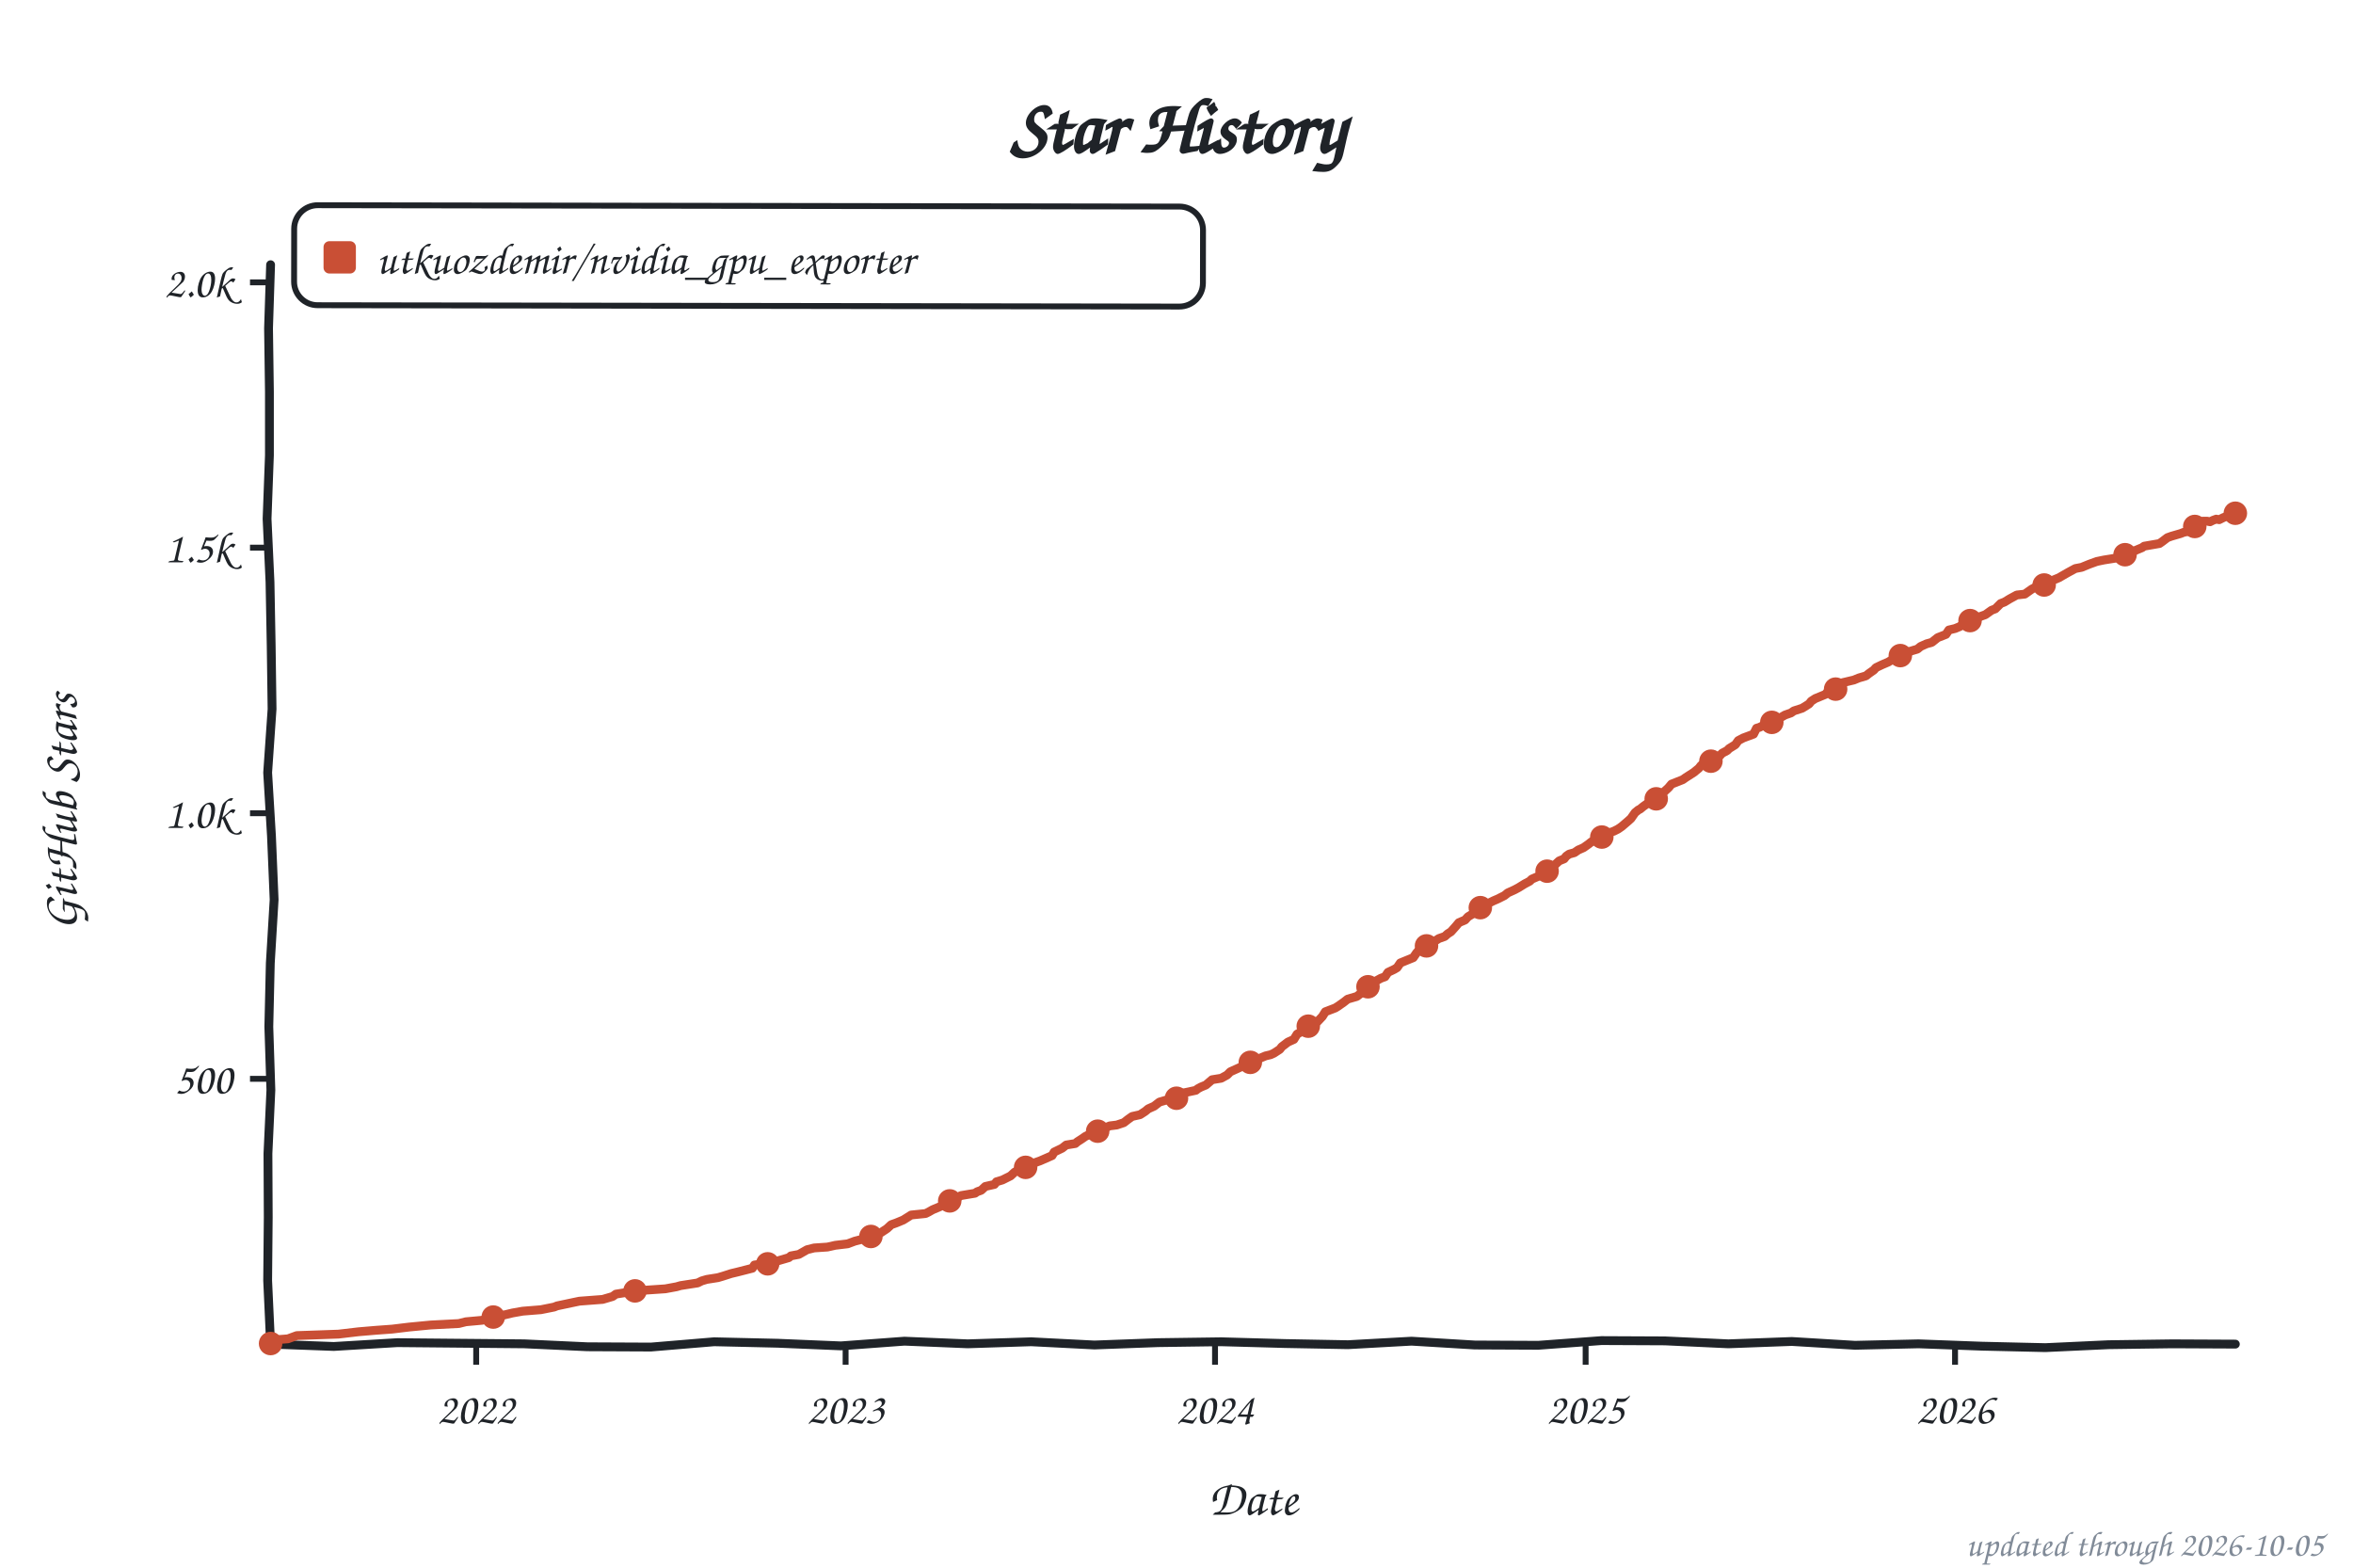
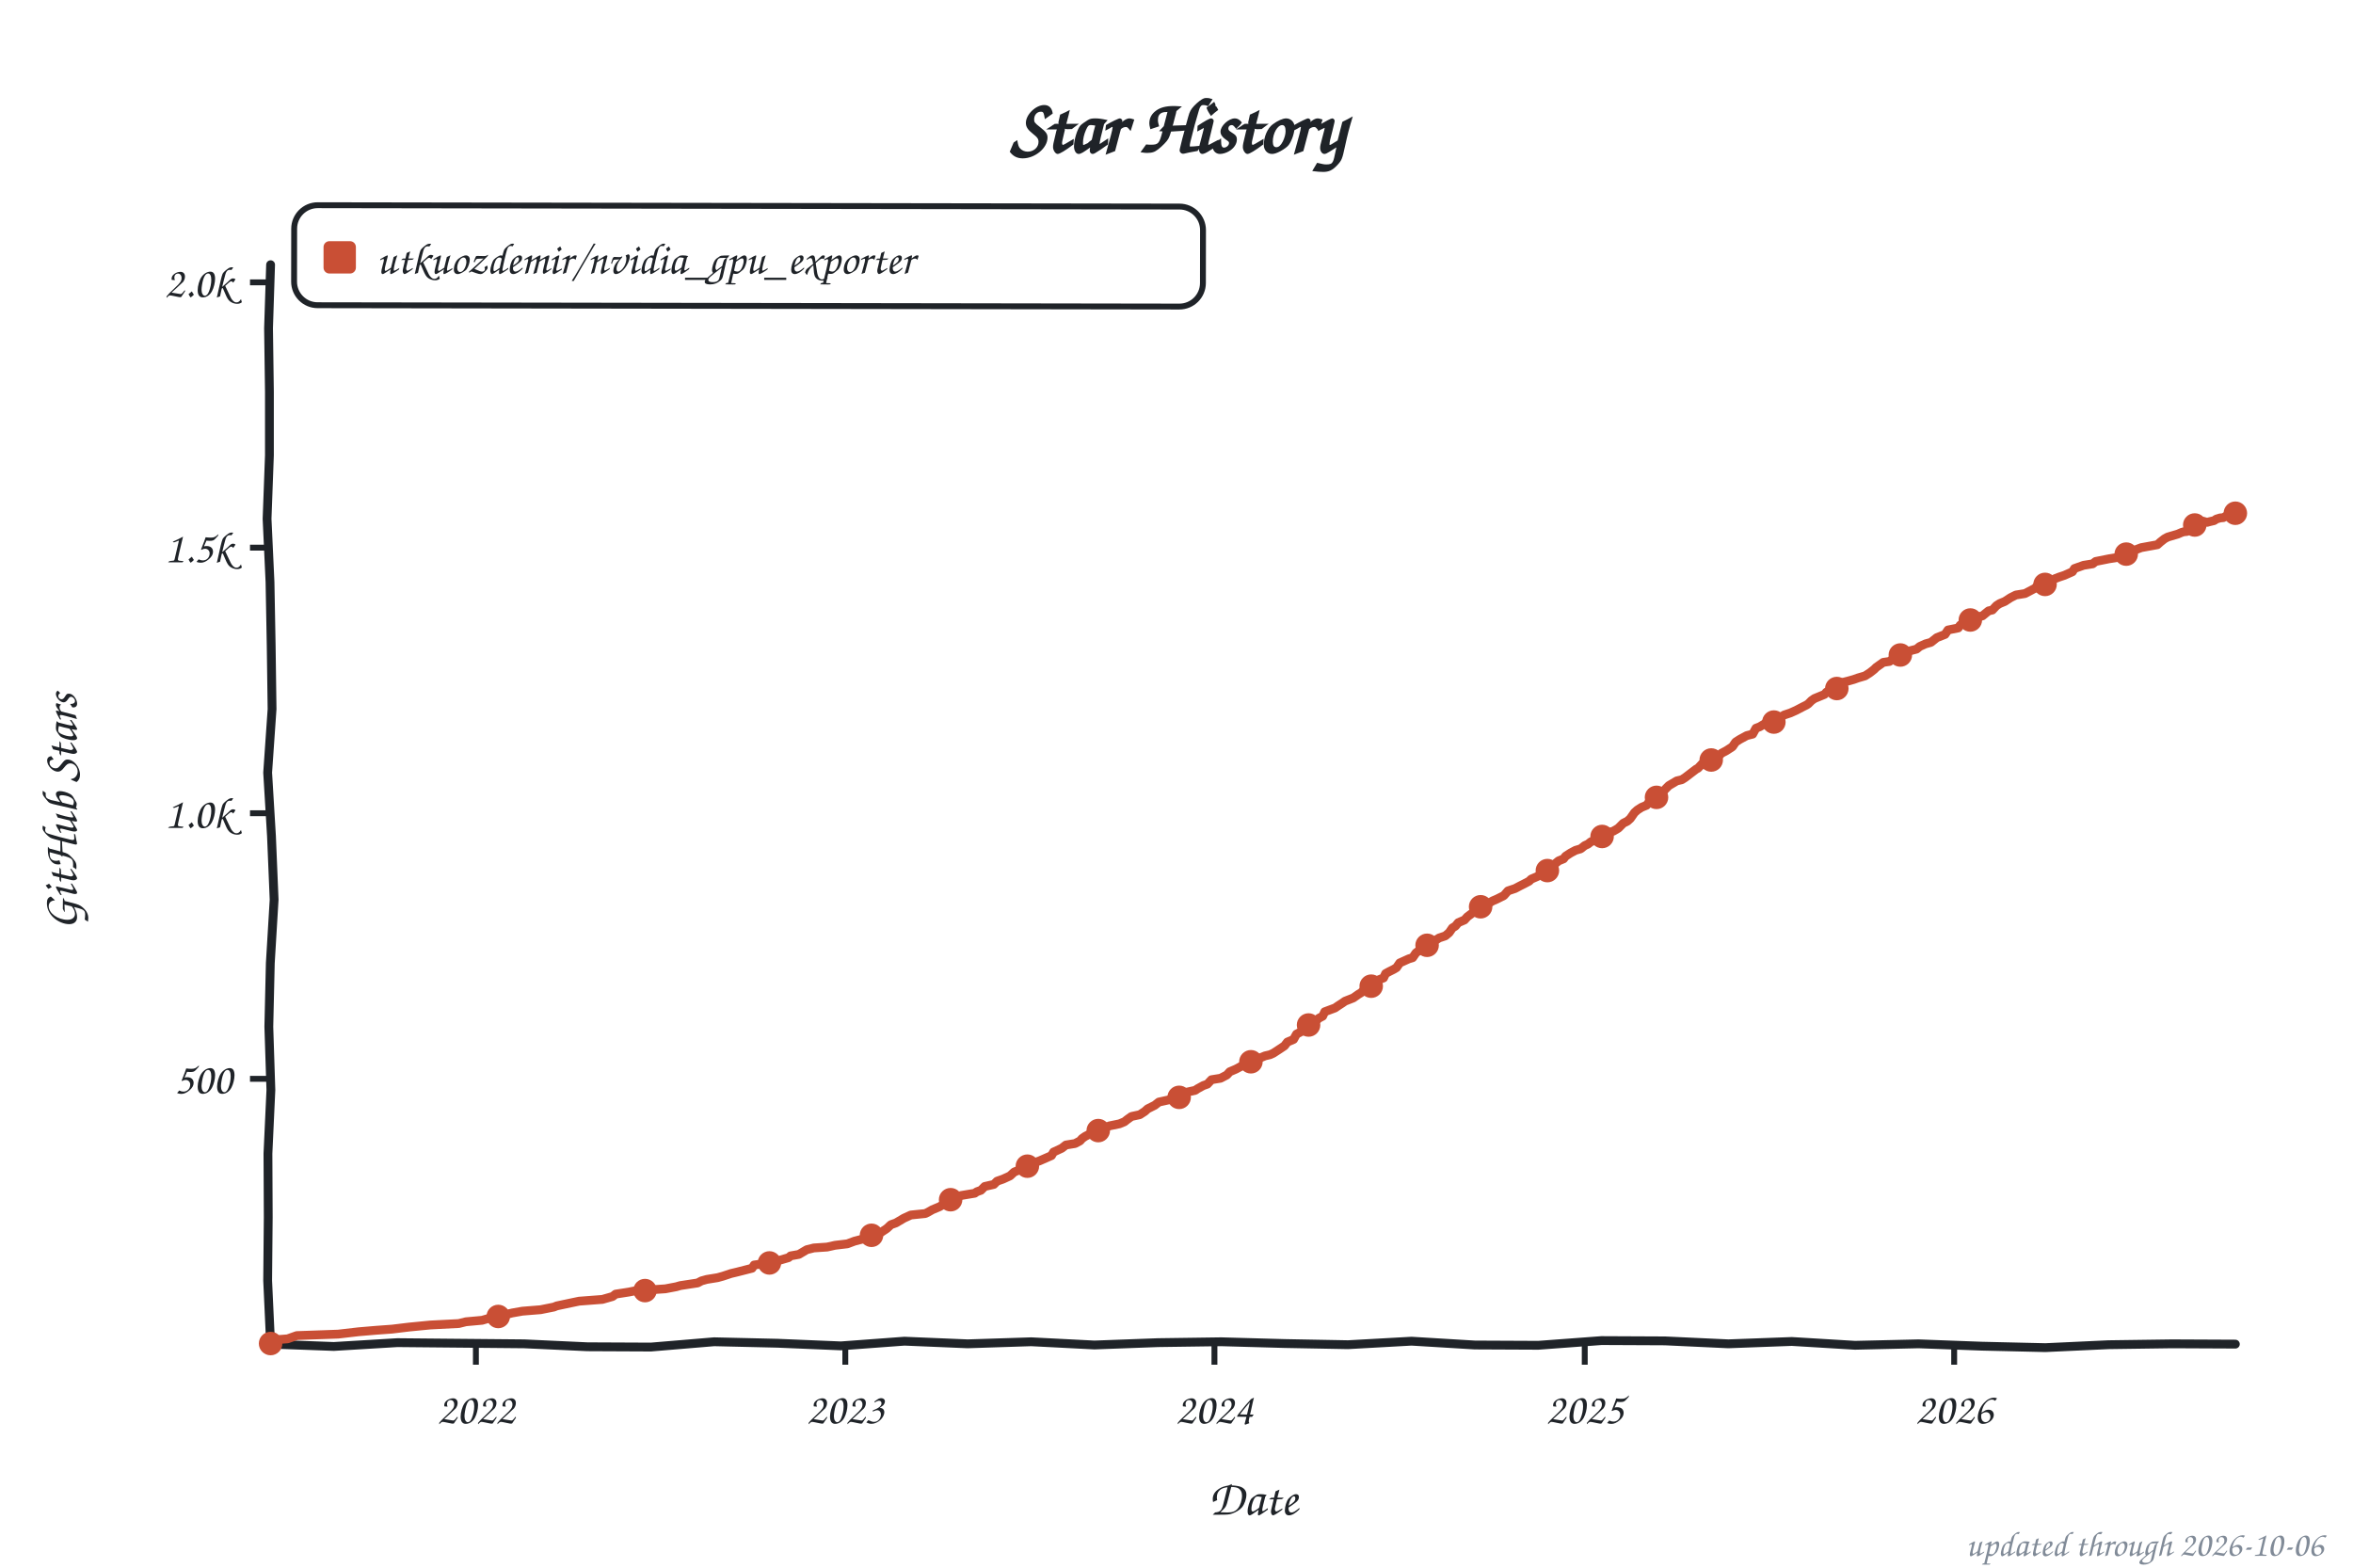
<svg xmlns="http://www.w3.org/2000/svg" width="800" height="533" viewBox="0 0 800 533" role="img" aria-label="Star history of utkuozdemir/nvidia_gpu_exporter">
  <style>text{font-family:"Comic Sans MS","Chalkboard SE","Comic Neue","Marker Felt",cursive}</style>
  <text x="400" y="52" font-size="26" font-weight="bold" text-anchor="middle" fill="#1f2328">Star History</text>
  <rect x="100" y="70" width="309" height="34" rx="8" fill="none" stroke="#1f2328" stroke-width="2" transform="rotate(0.09 254 87)" />
  <rect x="110" y="82" width="11" height="11" rx="2" fill="#c94f35" />
  <text x="128" y="93" font-size="15" fill="#1f2328" textLength="270" lengthAdjust="spacingAndGlyphs">utkuozdemir/nvidia_gpu_exporter</text>
  <line x1="85" y1="366.8" x2="92" y2="366.8" stroke="#1f2328" stroke-width="2" />
  <text x="79" y="371.8" font-size="15" text-anchor="end" fill="#1f2328">500</text>
  <line x1="85" y1="276.5" x2="92" y2="276.5" stroke="#1f2328" stroke-width="2" />
  <text x="79" y="281.5" font-size="15" text-anchor="end" fill="#1f2328">1.0k</text>
  <line x1="85" y1="186.2" x2="92" y2="186.2" stroke="#1f2328" stroke-width="2" />
  <text x="79" y="191.2" font-size="15" text-anchor="end" fill="#1f2328">1.5k</text>
  <line x1="85" y1="96.0" x2="92" y2="96.0" stroke="#1f2328" stroke-width="2" />
  <text x="79" y="101.0" font-size="15" text-anchor="end" fill="#1f2328">2.0k</text>
-   <line x1="161.9" y1="457" x2="161.9" y2="464" stroke="#1f2328" stroke-width="2" />
-   <text x="161.9" y="484" font-size="15" text-anchor="middle" fill="#1f2328">2022</text>
-   <line x1="287.5" y1="457" x2="287.5" y2="464" stroke="#1f2328" stroke-width="2" />
-   <text x="287.5" y="484" font-size="15" text-anchor="middle" fill="#1f2328">2023</text>
-   <line x1="413.1" y1="457" x2="413.1" y2="464" stroke="#1f2328" stroke-width="2" />
-   <text x="413.1" y="484" font-size="15" text-anchor="middle" fill="#1f2328">2024</text>
-   <line x1="539.1" y1="457" x2="539.1" y2="464" stroke="#1f2328" stroke-width="2" />
-   <text x="539.1" y="484" font-size="15" text-anchor="middle" fill="#1f2328">2025</text>
-   <line x1="664.7" y1="457" x2="664.7" y2="464" stroke="#1f2328" stroke-width="2" />
-   <text x="664.7" y="484" font-size="15" text-anchor="middle" fill="#1f2328">2026</text>
+   <line x1="161.8" y1="457" x2="161.8" y2="464" stroke="#1f2328" stroke-width="2" />
+   <text x="161.8" y="484" font-size="15" text-anchor="middle" fill="#1f2328">2022</text>
+   <line x1="287.4" y1="457" x2="287.4" y2="464" stroke="#1f2328" stroke-width="2" />
+   <text x="287.4" y="484" font-size="15" text-anchor="middle" fill="#1f2328">2023</text>
+   <line x1="412.9" y1="457" x2="412.9" y2="464" stroke="#1f2328" stroke-width="2" />
+   <text x="412.9" y="484" font-size="15" text-anchor="middle" fill="#1f2328">2024</text>
+   <line x1="538.8" y1="457" x2="538.8" y2="464" stroke="#1f2328" stroke-width="2" />
+   <text x="538.8" y="484" font-size="15" text-anchor="middle" fill="#1f2328">2025</text>
+   <line x1="664.4" y1="457" x2="664.4" y2="464" stroke="#1f2328" stroke-width="2" />
+   <text x="664.4" y="484" font-size="15" text-anchor="middle" fill="#1f2328">2026</text>
  <text x="426" y="515" font-size="17" text-anchor="middle" fill="#1f2328">Date</text>
  <text x="26" y="276" font-size="17" text-anchor="middle" fill="#1f2328" transform="rotate(-90 26 276)">GitHub Stars</text>
  <path d="M 92.0,90.0 L 91.3,111.6 L 91.6,133.2 L 91.6,154.8 L 90.8,176.4 L 91.8,197.9 L 92.2,219.5 L 92.5,241.1 L 91.0,262.7 L 92.3,284.3 L 93.2,305.9 L 91.9,327.5 L 91.4,349.1 L 92.1,370.6 L 91.1,392.2 L 91.2,413.8 L 91.0,435.4 L 92.0,457.0 L 113.5,457.8 L 135.1,456.5 L 156.6,456.7 L 178.2,456.9 L 199.7,457.9 L 221.3,458.0 L 242.8,456.2 L 264.4,456.7 L 285.9,457.6 L 307.5,456.0 L 329.0,456.9 L 350.6,456.2 L 372.1,457.3 L 393.7,456.5 L 415.2,456.2 L 436.8,456.8 L 458.3,457.2 L 479.9,456.0 L 501.4,457.3 L 523.0,457.4 L 544.5,455.8 L 566.1,455.9 L 587.6,456.9 L 609.2,456.1 L 630.7,457.4 L 652.3,456.9 L 673.8,457.7 L 695.4,458.2 L 716.9,457.2 L 738.5,456.9 L 760.0,457.0" fill="none" stroke="#1f2328" stroke-width="3" stroke-linecap="round" stroke-linejoin="round" />
-   <path d="M 92.0,456.8 L 92.7,455.6 L 97.9,455.2 L 100.9,454.1 L 115.1,453.6 L 121.9,452.8 L 127.8,452.3 L 133.3,451.9 L 139.1,451.2 L 146.4,450.5 L 156.0,450.0 L 158.4,449.4 L 163.9,448.9 L 167.7,447.8 L 170.5,447.3 L 174.3,446.4 L 177.7,445.8 L 183.9,445.3 L 188.4,444.4 L 189.4,444.0 L 194.6,442.9 L 197.0,442.4 L 204.9,441.8 L 208.3,440.8 L 209.4,440.0 L 213.8,439.3 L 215.9,438.9 L 226.2,438.2 L 230.0,437.5 L 231.4,437.1 L 237.2,436.2 L 238.6,435.5 L 240.3,435.0 L 244.1,434.4 L 245.8,433.9 L 248.6,433.0 L 250.7,432.5 L 255.8,431.2 L 256.5,430.1 L 261.7,429.4 L 264.1,428.8 L 268.2,427.6 L 268.9,427.0 L 271.6,426.5 L 274.4,424.9 L 276.8,424.3 L 281.3,424.0 L 284.0,423.4 L 288.2,422.9 L 290.6,422.0 L 293.3,421.3 L 296.1,420.4 L 297.5,419.8 L 299.5,419.1 L 301.6,417.7 L 303.0,416.4 L 304.7,415.8 L 307.1,414.8 L 309.8,413.1 L 314.7,412.6 L 315.7,412.1 L 317.1,411.3 L 319.5,410.3 L 321.2,409.3 L 322.9,408.3 L 325.0,407.5 L 326.7,406.5 L 331.5,405.7 L 332.2,405.2 L 333.6,404.7 L 335.0,403.4 L 338.1,402.7 L 338.8,401.8 L 340.8,401.2 L 343.6,399.8 L 345.0,398.5 L 346.7,397.8 L 348.7,396.9 L 350.5,395.8 L 353.6,394.7 L 357.7,392.9 L 358.4,391.7 L 361.1,390.4 L 362.5,389.3 L 365.6,388.8 L 366.3,388.2 L 367.7,387.3 L 369.0,386.4 L 370.8,385.5 L 372.5,384.8 L 373.9,384.1 L 375.6,383.5 L 377.3,382.8 L 379.7,382.5 L 382.1,381.7 L 383.5,380.6 L 384.9,379.6 L 387.6,379.0 L 389.3,377.9 L 390.4,377.0 L 392.4,376.1 L 394.2,374.7 L 397.3,373.8 L 401.4,372.9 L 402.4,371.6 L 406.6,370.7 L 407.2,370.2 L 408.3,369.6 L 410.0,368.9 L 412.1,367.1 L 415.2,366.6 L 417.2,365.5 L 418.3,364.4 L 420.3,363.5 L 423.1,362.2 L 424.8,361.3 L 426.9,360.6 L 428.6,359.7 L 430.3,359.0 L 432.0,358.6 L 433.1,358.1 L 435.1,356.8 L 435.8,355.9 L 437.9,354.3 L 439.9,353.4 L 441.0,351.6 L 443.0,350.5 L 443.7,349.6 L 445.1,348.5 L 446.5,348.2 L 447.9,347.4 L 449.6,345.6 L 450.6,344.0 L 454.0,342.7 L 455.1,342.0 L 455.8,341.5 L 456.8,340.8 L 458.2,339.7 L 461.3,338.8 L 463.0,337.5 L 464.7,335.7 L 466.4,335.3 L 467.5,333.7 L 469.5,332.6 L 470.9,332.1 L 471.9,330.6 L 474.0,329.6 L 475.0,329.0 L 476.1,327.4 L 477.8,326.7 L 480.5,325.6 L 481.6,324.0 L 482.3,323.2 L 484.3,321.8 L 486.1,320.9 L 487.8,320.0 L 489.2,319.1 L 491.2,318.4 L 492.2,317.5 L 493.3,316.8 L 495.0,314.9 L 496.0,313.7 L 498.1,312.8 L 499.1,311.7 L 500.9,310.6 L 501.9,309.7 L 502.9,309.2 L 505.3,307.5 L 507.7,306.3 L 509.1,305.7 L 511.5,304.5 L 512.6,303.6 L 515.0,302.5 L 516.3,301.8 L 518.4,300.5 L 520.1,299.6 L 520.8,298.9 L 522.9,298.0 L 524.6,296.9 L 526.3,296.0 L 527.0,295.1 L 528.7,294.0 L 530.1,292.7 L 531.8,292.0 L 532.5,291.1 L 533.5,290.4 L 535.3,289.9 L 536.6,289.0 L 538.4,288.2 L 540.1,287.0 L 541.1,286.2 L 543.9,285.2 L 545.6,284.1 L 546.3,283.4 L 548.7,282.6 L 550.1,281.9 L 551.4,281.0 L 553.5,279.2 L 554.5,278.3 L 555.9,276.3 L 557.0,275.4 L 557.6,275.1 L 558.7,274.2 L 561.1,272.5 L 562.8,272.0 L 563.8,270.7 L 565.2,269.6 L 565.9,269.1 L 567.3,267.8 L 568.3,266.6 L 572.1,265.1 L 573.1,264.4 L 574.5,263.5 L 575.9,262.6 L 577.6,261.2 L 578.3,260.3 L 579.3,259.5 L 581.7,258.8 L 583.1,257.5 L 584.5,257.2 L 585.5,256.1 L 587.2,255.2 L 587.9,254.5 L 590.0,253.2 L 591.0,251.8 L 592.7,250.9 L 596.2,249.6 L 597.2,247.6 L 598.2,247.3 L 600.0,246.4 L 603.4,245.5 L 604.1,244.7 L 606.9,243.1 L 608.9,242.4 L 609.9,241.7 L 612.7,240.8 L 613.7,240.2 L 615.1,239.3 L 615.8,238.4 L 617.2,237.5 L 620.6,236.1 L 621.3,235.3 L 623.0,234.8 L 624.7,234.1 L 626.5,232.1 L 628.2,231.7 L 630.3,231.2 L 632.0,230.5 L 634.4,229.8 L 635.4,229.0 L 637.1,227.8 L 637.8,227.0 L 639.9,226.0 L 642.0,225.1 L 644.4,223.6 L 645.7,223.1 L 647.1,222.5 L 648.2,221.8 L 651.9,220.7 L 653.0,219.8 L 655.0,218.9 L 656.8,218.4 L 658.8,216.8 L 661.6,215.7 L 662.6,214.2 L 664.7,213.7 L 666.4,213.0 L 667.8,211.7 L 670.2,210.8 L 671.2,210.4 L 673.6,209.5 L 675.0,209.0 L 677.1,207.5 L 678.4,207.0 L 680.2,205.2 L 681.5,204.7 L 683.3,203.6 L 685.7,202.3 L 688.4,202.0 L 690.8,200.3 L 692.9,199.2 L 695.6,198.7 L 697.4,197.6 L 698.4,197.1 L 700.1,196.4 L 701.1,195.8 L 703.2,194.6 L 705.6,193.3 L 707.7,192.9 L 710.4,191.8 L 712.9,190.9 L 715.3,190.4 L 719.7,189.7 L 721.5,189.1 L 724.2,188.1 L 725.9,187.2 L 728.3,186.2 L 729.0,185.7 L 734.2,184.8 L 735.2,184.1 L 736.9,182.8 L 738.3,182.3 L 741.4,181.4 L 742.4,181.0 L 743.8,180.7 L 745.2,179.6 L 746.2,179.0 L 746.9,177.9 L 748.0,177.8 L 749.0,177.2 L 750.4,177.2 L 751.4,177.4 L 752.4,176.9 L 753.5,176.5 L 754.5,176.7 L 755.9,176.0 L 756.9,175.6 L 757.9,175.2 L 758.6,175.2 L 760.0,174.5" fill="none" stroke="#c94f35" stroke-width="3" stroke-linecap="round" stroke-linejoin="round" />
+   <path d="M 92.0,456.8 L 92.7,455.6 L 97.8,455.2 L 100.9,454.1 L 115.0,453.6 L 121.9,452.8 L 127.8,452.3 L 133.3,451.9 L 139.1,451.2 L 146.3,450.5 L 156.0,450.0 L 158.4,449.4 L 163.9,448.9 L 167.7,447.8 L 170.4,447.3 L 174.2,446.4 L 177.6,445.8 L 183.8,445.3 L 188.3,444.4 L 189.3,444.0 L 194.5,442.9 L 196.9,442.4 L 204.8,441.8 L 208.3,440.8 L 209.3,440.0 L 213.8,439.3 L 215.8,438.9 L 226.2,438.2 L 229.9,437.5 L 231.3,437.1 L 237.2,436.2 L 238.5,435.5 L 240.3,435.0 L 244.0,434.4 L 245.8,433.9 L 248.5,433.0 L 250.6,432.5 L 255.7,431.2 L 256.4,430.1 L 261.6,429.4 L 264.0,428.8 L 268.1,427.6 L 268.8,427.0 L 271.6,426.5 L 274.3,424.9 L 276.7,424.3 L 281.2,424.0 L 283.9,423.4 L 288.1,422.9 L 290.5,422.0 L 293.2,421.3 L 296.0,420.4 L 297.4,419.8 L 299.4,419.1 L 301.5,417.7 L 302.9,416.4 L 304.6,415.8 L 307.3,414.2 L 309.7,413.1 L 314.6,412.6 L 315.6,412.1 L 317.0,411.3 L 319.4,410.3 L 321.1,409.3 L 323.2,407.9 L 324.9,407.5 L 326.6,406.5 L 331.4,405.7 L 332.1,405.2 L 333.5,404.7 L 334.8,403.4 L 337.9,402.7 L 339.0,401.6 L 341.0,400.9 L 343.4,399.8 L 344.8,398.5 L 346.5,397.8 L 348.6,396.9 L 350.3,395.8 L 353.4,394.7 L 357.5,392.9 L 358.2,391.7 L 361.0,390.4 L 362.4,389.3 L 365.5,388.8 L 367.2,387.9 L 367.9,387.1 L 368.9,386.4 L 370.6,385.5 L 372.3,384.8 L 373.7,384.1 L 375.4,383.5 L 377.2,382.8 L 380.6,382.1 L 382.3,381.4 L 383.3,380.6 L 384.7,379.6 L 387.5,379.0 L 389.2,377.9 L 390.2,377.0 L 392.6,375.8 L 394.0,374.7 L 399.9,373.4 L 401.2,372.9 L 402.3,371.6 L 406.4,370.7 L 407.1,370.2 L 409.1,369.1 L 410.5,368.6 L 411.9,367.1 L 415.0,366.6 L 417.1,365.5 L 418.1,364.4 L 420.2,363.5 L 423.9,361.5 L 425.3,361.0 L 426.7,360.6 L 428.4,359.7 L 430.1,359.0 L 431.8,358.6 L 432.9,358.1 L 434.9,356.8 L 436.7,355.6 L 437.7,354.3 L 439.8,353.4 L 440.8,351.6 L 442.9,350.5 L 443.5,349.6 L 444.9,348.5 L 446.6,347.8 L 448.4,346.2 L 449.7,345.5 L 450.4,344.0 L 453.9,342.7 L 454.9,342.0 L 456.3,341.1 L 457.3,340.4 L 460.1,339.3 L 461.8,338.1 L 462.8,337.5 L 464.5,335.7 L 466.2,335.3 L 467.3,333.7 L 470.4,332.5 L 471.1,331.0 L 472.4,330.3 L 473.8,329.6 L 474.8,329.0 L 475.9,327.4 L 479.0,326.0 L 480.3,325.6 L 481.4,324.0 L 483.1,322.7 L 484.1,321.8 L 485.9,320.9 L 487.6,320.0 L 489.3,318.9 L 491.4,318.2 L 492.7,317.1 L 493.8,315.5 L 494.8,314.9 L 495.8,313.7 L 497.9,312.8 L 498.9,311.7 L 501.3,309.9 L 502.0,309.5 L 503.4,308.3 L 504.8,307.9 L 507.5,306.3 L 508.9,305.7 L 511.3,304.5 L 512.7,302.9 L 515.1,302.1 L 516.8,301.2 L 518.2,300.5 L 519.9,299.6 L 520.6,298.9 L 522.7,298.0 L 524.7,296.5 L 526.1,296.0 L 527.8,294.7 L 528.8,293.6 L 529.9,292.7 L 531.6,292.0 L 532.3,291.1 L 534.0,290.0 L 535.7,289.1 L 537.4,288.6 L 538.8,287.5 L 539.9,287.0 L 540.9,286.2 L 543.6,285.2 L 545.4,284.1 L 546.4,283.2 L 548.5,282.6 L 550.2,281.6 L 551.9,279.9 L 553.3,279.2 L 554.3,278.3 L 555.7,276.3 L 556.7,275.4 L 558.1,274.5 L 559.8,273.8 L 560.8,272.5 L 562.6,272.0 L 564.3,270.4 L 565.3,269.3 L 566.3,268.2 L 567.4,267.1 L 570.1,265.5 L 571.8,265.1 L 572.9,264.4 L 574.6,263.1 L 576.7,261.5 L 577.3,261.2 L 578.7,259.7 L 579.8,259.2 L 581.5,258.8 L 582.9,257.5 L 584.2,257.2 L 585.3,256.1 L 587.0,255.2 L 589.0,253.9 L 590.1,252.3 L 591.5,251.4 L 593.9,250.1 L 595.9,249.6 L 597.0,247.6 L 598.3,247.1 L 600.1,246.0 L 603.1,245.5 L 604.5,244.4 L 606.6,243.1 L 608.7,242.4 L 610.7,241.5 L 612.8,240.4 L 614.2,239.7 L 614.8,239.3 L 615.9,238.2 L 616.9,237.5 L 620.3,236.1 L 621.0,235.3 L 623.8,234.3 L 625.2,233.0 L 626.2,232.1 L 628.9,231.4 L 630.3,231.0 L 631.7,230.5 L 634.1,229.8 L 635.8,228.7 L 637.2,227.6 L 637.9,226.9 L 640.3,225.2 L 642.4,224.9 L 644.1,223.6 L 646.1,222.7 L 647.2,222.3 L 648.9,221.4 L 651.6,220.7 L 652.7,219.8 L 654.7,218.9 L 656.5,218.4 L 658.5,216.8 L 661.3,215.7 L 662.3,214.2 L 665.8,213.5 L 666.4,212.6 L 667.5,211.7 L 669.9,210.8 L 671.6,209.9 L 674.0,209.4 L 676.1,207.7 L 677.4,207.4 L 678.8,205.9 L 679.9,205.2 L 681.6,204.5 L 683.6,203.2 L 685.4,202.3 L 688.5,201.8 L 691.9,200.0 L 692.6,199.2 L 695.3,198.7 L 697.1,197.6 L 698.8,196.7 L 700.1,196.2 L 701.9,195.6 L 704.6,194.4 L 705.3,193.3 L 708.4,192.2 L 711.5,191.7 L 712.5,190.9 L 717.0,190.0 L 720.1,189.5 L 722.2,188.6 L 724.2,187.3 L 725.9,187.0 L 728.0,186.2 L 733.5,185.2 L 734.5,184.3 L 735.9,183.2 L 737.0,182.6 L 740.4,181.6 L 741.8,181.0 L 742.5,180.8 L 743.5,180.7 L 744.9,179.6 L 745.9,179.0 L 746.9,177.9 L 748.0,177.6 L 749.0,177.2 L 750.4,177.6 L 751.1,177.4 L 752.8,177.0 L 753.5,176.5 L 754.8,176.1 L 755.9,176.0 L 756.6,175.6 L 757.6,175.2 L 759.0,174.9 L 760.0,174.5" fill="none" stroke="#c94f35" stroke-width="3" stroke-linecap="round" stroke-linejoin="round" />
  <circle cx="92.0" cy="456.8" r="4" fill="#c94f35" />
-   <circle cx="167.7" cy="447.8" r="4" fill="#c94f35" />
-   <circle cx="215.9" cy="438.9" r="4" fill="#c94f35" />
-   <circle cx="261.0" cy="429.7" r="4" fill="#c94f35" />
-   <circle cx="296.1" cy="420.4" r="4" fill="#c94f35" />
-   <circle cx="322.9" cy="408.3" r="4" fill="#c94f35" />
-   <circle cx="348.7" cy="396.9" r="4" fill="#c94f35" />
-   <circle cx="373.2" cy="384.6" r="4" fill="#c94f35" />
-   <circle cx="400.0" cy="373.4" r="4" fill="#c94f35" />
-   <circle cx="425.1" cy="361.2" r="4" fill="#c94f35" />
-   <circle cx="444.8" cy="348.9" r="4" fill="#c94f35" />
-   <circle cx="465.1" cy="335.5" r="4" fill="#c94f35" />
-   <circle cx="485.0" cy="321.6" r="4" fill="#c94f35" />
-   <circle cx="503.3" cy="308.6" r="4" fill="#c94f35" />
-   <circle cx="526.0" cy="296.2" r="4" fill="#c94f35" />
-   <circle cx="544.6" cy="284.6" r="4" fill="#c94f35" />
-   <circle cx="563.1" cy="271.6" r="4" fill="#c94f35" />
-   <circle cx="581.7" cy="258.8" r="4" fill="#c94f35" />
-   <circle cx="602.4" cy="245.6" r="4" fill="#c94f35" />
-   <circle cx="624.1" cy="234.3" r="4" fill="#c94f35" />
-   <circle cx="646.1" cy="222.9" r="4" fill="#c94f35" />
-   <circle cx="669.8" cy="211.0" r="4" fill="#c94f35" />
-   <circle cx="695.0" cy="198.9" r="4" fill="#c94f35" />
-   <circle cx="722.5" cy="188.6" r="4" fill="#c94f35" />
-   <circle cx="746.2" cy="179.0" r="4" fill="#c94f35" />
+   <circle cx="169.4" cy="447.6" r="4" fill="#c94f35" />
+   <circle cx="219.3" cy="438.8" r="4" fill="#c94f35" />
+   <circle cx="261.6" cy="429.4" r="4" fill="#c94f35" />
+   <circle cx="296.3" cy="420.0" r="4" fill="#c94f35" />
+   <circle cx="323.2" cy="407.9" r="4" fill="#c94f35" />
+   <circle cx="349.3" cy="396.5" r="4" fill="#c94f35" />
+   <circle cx="373.4" cy="384.4" r="4" fill="#c94f35" />
+   <circle cx="400.9" cy="373.1" r="4" fill="#c94f35" />
+   <circle cx="425.3" cy="361.0" r="4" fill="#c94f35" />
+   <circle cx="444.9" cy="348.5" r="4" fill="#c94f35" />
+   <circle cx="466.2" cy="335.3" r="4" fill="#c94f35" />
+   <circle cx="485.2" cy="321.4" r="4" fill="#c94f35" />
+   <circle cx="503.4" cy="308.3" r="4" fill="#c94f35" />
+   <circle cx="526.1" cy="296.0" r="4" fill="#c94f35" />
+   <circle cx="544.7" cy="284.4" r="4" fill="#c94f35" />
+   <circle cx="563.2" cy="271.1" r="4" fill="#c94f35" />
+   <circle cx="581.8" cy="258.4" r="4" fill="#c94f35" />
+   <circle cx="603.1" cy="245.5" r="4" fill="#c94f35" />
+   <circle cx="624.5" cy="234.1" r="4" fill="#c94f35" />
+   <circle cx="646.1" cy="222.7" r="4" fill="#c94f35" />
+   <circle cx="669.9" cy="210.8" r="4" fill="#c94f35" />
+   <circle cx="695.3" cy="198.7" r="4" fill="#c94f35" />
+   <circle cx="722.9" cy="188.4" r="4" fill="#c94f35" />
+   <circle cx="746.2" cy="178.5" r="4" fill="#c94f35" />
  <circle cx="760.0" cy="174.5" r="4" fill="#c94f35" />
-   <text x="790" y="529" font-size="12" text-anchor="end" fill="#818b98">updated through 2026-10-05</text>
+   <text x="790" y="529" font-size="12" text-anchor="end" fill="#818b98">updated through 2026-10-06</text>
</svg>
